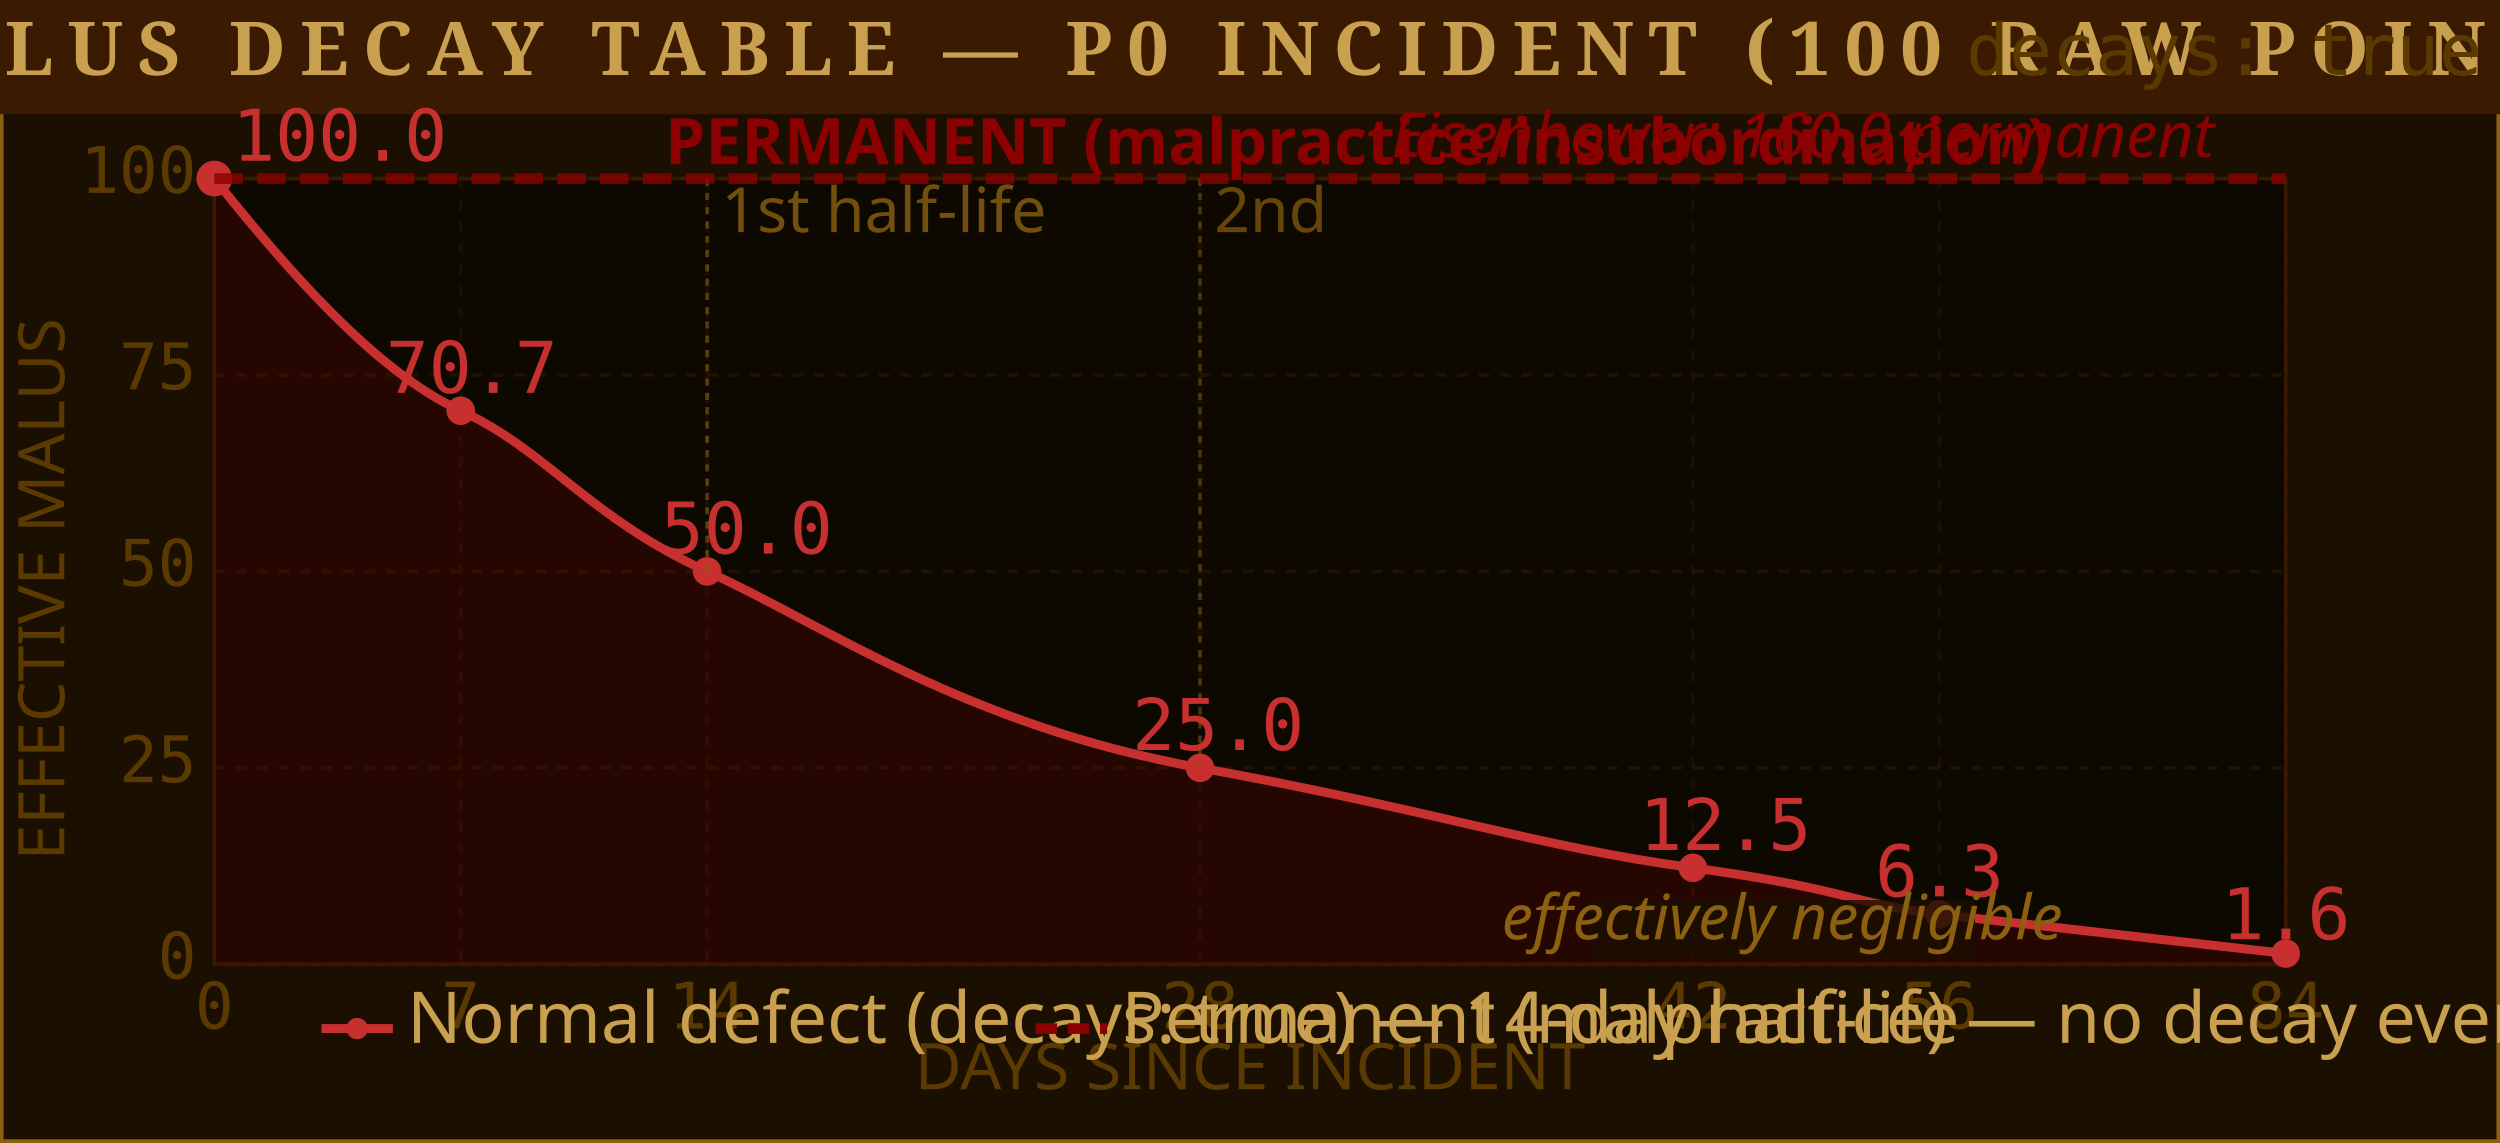
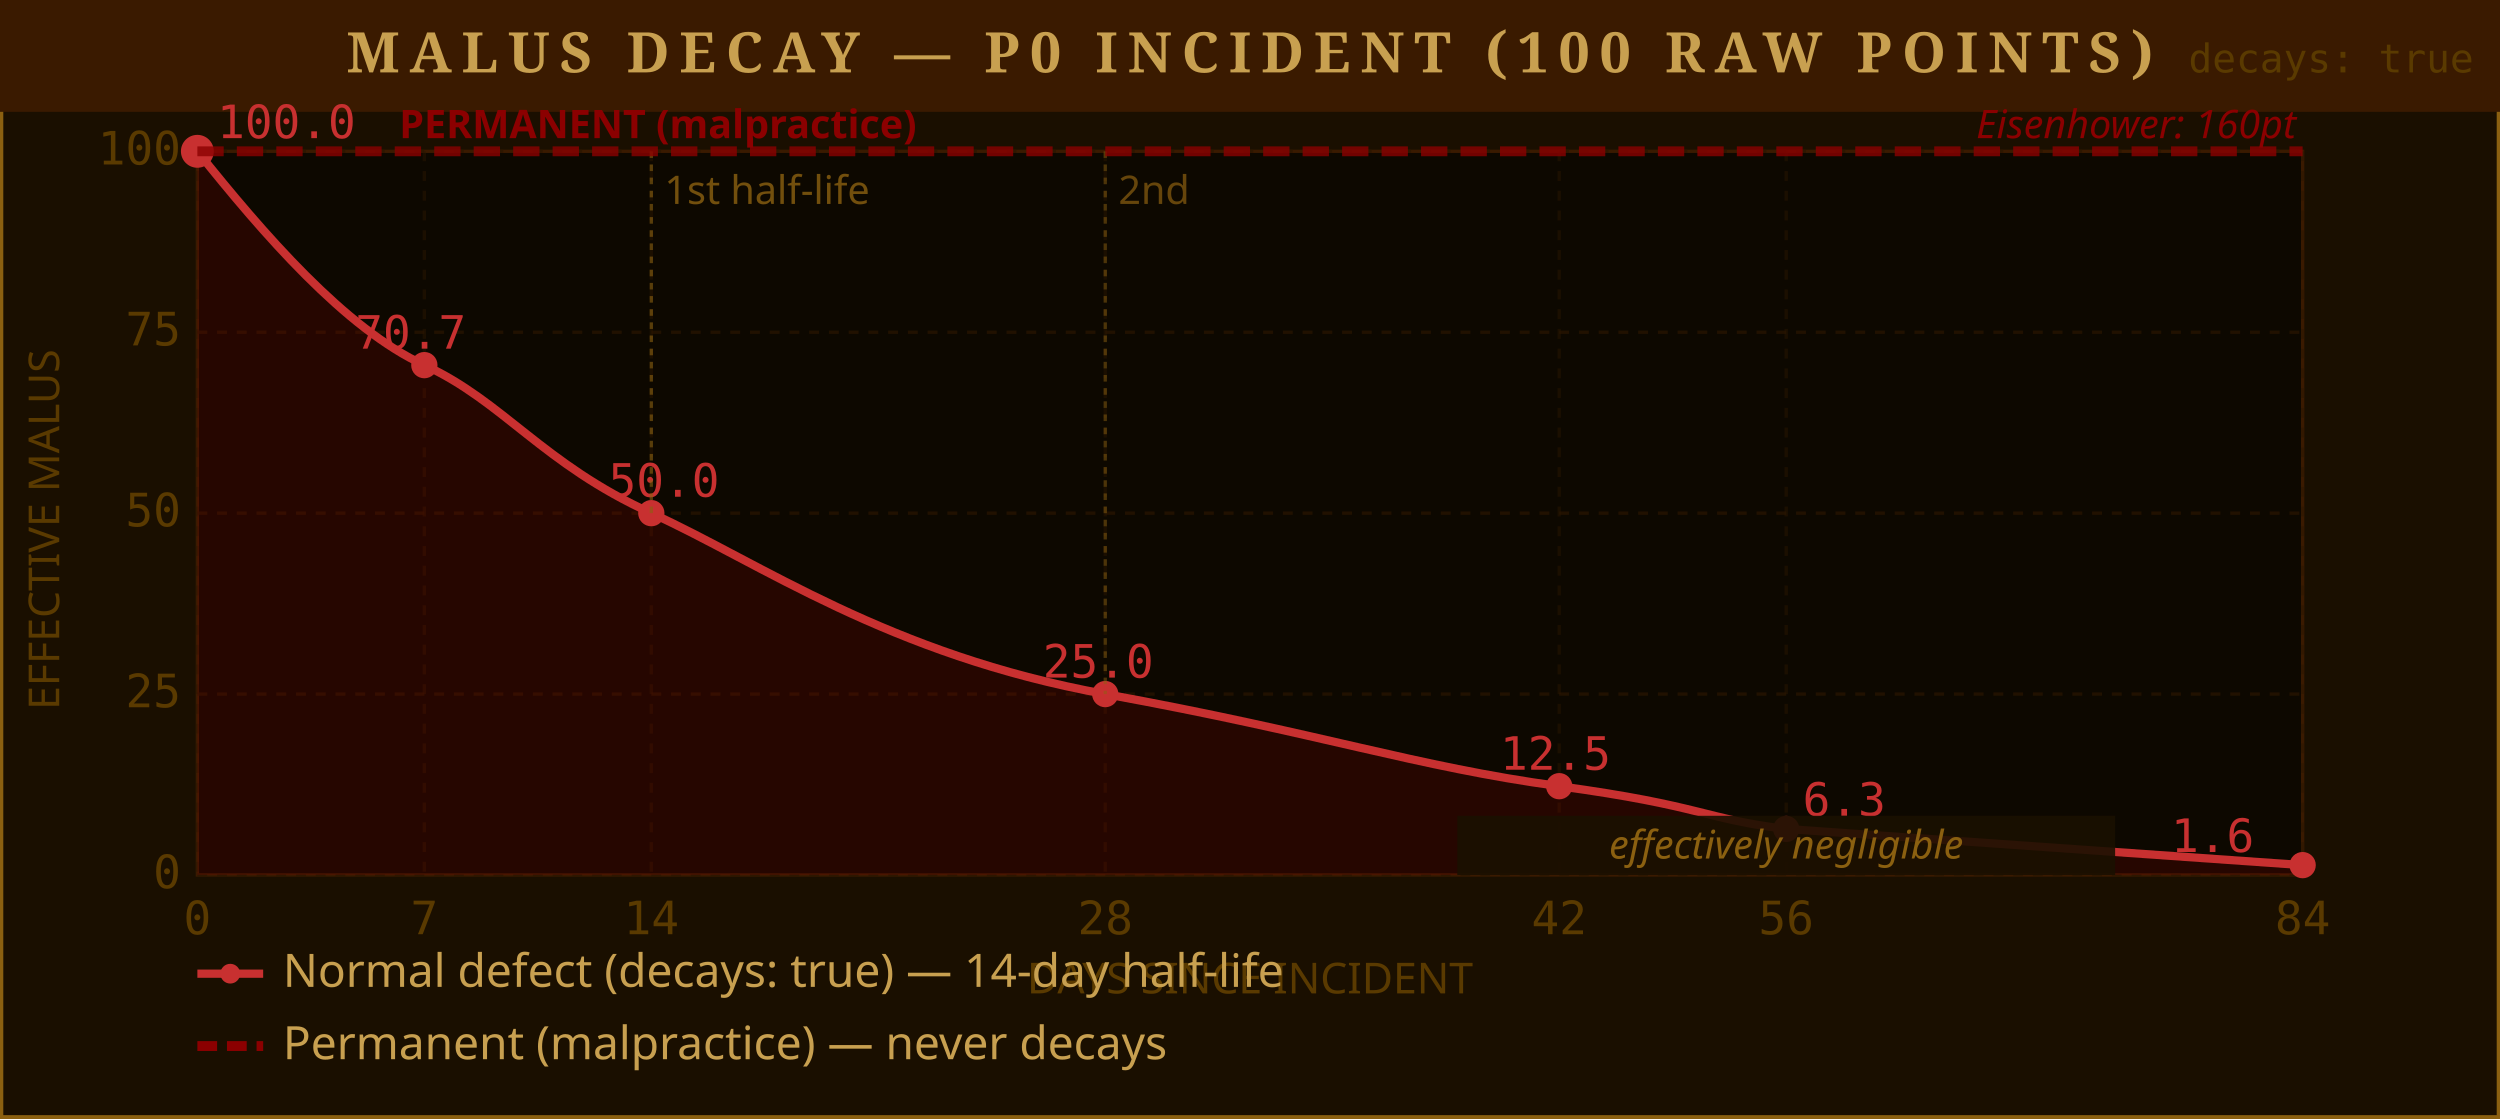
- <svg xmlns="http://www.w3.org/2000/svg" viewBox="0 0 700 320" width="700" height="320">
-   <rect width="700" height="320" fill="#1a0f00" />
-   <rect x="0" y="0" width="700" height="320" fill="none" stroke="#8b6010" stroke-width="2" />
-   <rect x="0" y="0" width="700" height="32" fill="#3a1a00" />
-   <text x="350" y="21" font-family="serif" font-size="20.8" font-weight="bold" fill="#c8a050" text-anchor="middle" letter-spacing="4">MALUS DECAY TABLE — P0 INCIDENT (100 RAW POINTS)</text>
-   <text x="695" y="21" font-family="monospace" font-size="20" fill="#5a3a00" text-anchor="end">decays: true</text>
-   <rect x="60" y="50" width="580" height="220" fill="#0d0800" stroke="#3a1a00" stroke-width="1" />
+ <svg xmlns="http://www.w3.org/2000/svg" viewBox="0 0 760 340" width="760" height="340">
+   <rect width="760" height="340" fill="#1a0f00" />
+   <rect x="0" y="0" width="760" height="340" fill="none" stroke="#8b6010" stroke-width="2" />
+   <rect x="0" y="0" width="760" height="34" fill="#3a1a00" />
+   <text x="380" y="22" font-family="serif" font-size="17" font-weight="bold" fill="#c8a050" text-anchor="middle" letter-spacing="3">MALUS DECAY — P0 INCIDENT (100 RAW POINTS)</text>
+   <text x="752" y="22" font-family="monospace" font-size="12" fill="#5a3a00" text-anchor="end">decays: true</text>
+   <rect x="60" y="46" width="640" height="220" fill="#0d0800" stroke="#3a1a00" stroke-width="1" />
  <g stroke="#2a1500" stroke-width="1" stroke-dasharray="3,3" opacity="0.7">
-     <line x1="60" y1="50" x2="640" y2="50" />
-     <line x1="60" y1="105" x2="640" y2="105" />
-     <line x1="60" y1="160" x2="640" y2="160" />
-     <line x1="60" y1="215" x2="640" y2="215" />
-     <line x1="60" y1="270" x2="640" y2="270" />
+     <line x1="60" y1="46" x2="700" y2="46" />
+     <line x1="60" y1="101" x2="700" y2="101" />
+     <line x1="60" y1="156" x2="700" y2="156" />
+     <line x1="60" y1="211" x2="700" y2="211" />
+     <line x1="60" y1="266" x2="700" y2="266" />
  </g>
  <g stroke="#2a1500" stroke-width="1" stroke-dasharray="3,3" opacity="0.5">
-     <line x1="60" y1="50" x2="60" y2="270" />
-     <line x1="129" y1="50" x2="129" y2="270" />
-     <line x1="198" y1="50" x2="198" y2="270" />
-     <line x1="336" y1="50" x2="336" y2="270" />
-     <line x1="474" y1="50" x2="474" y2="270" />
-     <line x1="543" y1="50" x2="543" y2="270" />
-     <line x1="640" y1="50" x2="640" y2="270" />
+     <line x1="60" y1="46" x2="60" y2="266" />
+     <line x1="129" y1="46" x2="129" y2="266" />
+     <line x1="198" y1="46" x2="198" y2="266" />
+     <line x1="336" y1="46" x2="336" y2="266" />
+     <line x1="474" y1="46" x2="474" y2="266" />
+     <line x1="543" y1="46" x2="543" y2="266" />
+     <line x1="700" y1="46" x2="700" y2="266" />
  </g>
-   <g font-family="monospace" font-size="18" fill="#5a3a00" text-anchor="end">
-     <text x="55" y="54">100</text>
-     <text x="55" y="109">75</text>
-     <text x="55" y="164">50</text>
-     <text x="55" y="219">25</text>
-     <text x="55" y="274">0</text>
+   <g font-family="monospace" font-size="14" fill="#5a3a00" text-anchor="end">
+     <text x="55" y="50">100</text>
+     <text x="55" y="105">75</text>
+     <text x="55" y="160">50</text>
+     <text x="55" y="215">25</text>
+     <text x="55" y="270">0</text>
  </g>
-   <g font-family="monospace" font-size="18" fill="#5a3a00" text-anchor="middle">
-     <text x="60" y="288">0</text>
-     <text x="129" y="288">7</text>
-     <text x="198" y="288">14</text>
-     <text x="336" y="288">28</text>
-     <text x="474" y="288">42</text>
-     <text x="543" y="288">56</text>
-     <text x="640" y="288">84</text>
+   <g font-family="monospace" font-size="14" fill="#5a3a00" text-anchor="middle">
+     <text x="60" y="284">0</text>
+     <text x="129" y="284">7</text>
+     <text x="198" y="284">14</text>
+     <text x="336" y="284">28</text>
+     <text x="474" y="284">42</text>
+     <text x="543" y="284">56</text>
+     <text x="700" y="284">84</text>
  </g>
-   <text x="350" y="305" font-family="sans-serif" font-size="18" fill="#5a3a00" text-anchor="middle">DAYS SINCE INCIDENT</text>
-   <text x="18" y="165" font-family="sans-serif" font-size="18" fill="#5a3a00" text-anchor="middle" transform="rotate(-90,18,165)">EFFECTIVE MALUS</text>
-   <path d="M 60,50 C 80,75 105,104 129,115 S 165,145 198,160 S 270,203 336,215 S 430,237 474,243 S 518,253 543,256 L 640,267 L 640,270 L 60,270 Z" fill="#8b0000" opacity="0.2" />
-   <path d="M 60,50 C 80,75 105,104 129,115 S 165,145 198,160 S 270,203 336,215 S 430,237 474,243 S 518,253 543,256 L 640,267" stroke="#c83030" stroke-width="2.5" fill="none" />
+   <text x="380" y="302" font-family="sans-serif" font-size="13" fill="#5a3a00" text-anchor="middle">DAYS SINCE INCIDENT</text>
+   <text x="18" y="161" font-family="sans-serif" font-size="13" fill="#5a3a00" text-anchor="middle" transform="rotate(-90,18,161)">EFFECTIVE MALUS</text>
+   <path d="M 60,46 C 80,71 105,100 129,111 S 165,141 198,156 S 270,199 336,211 S 430,233 474,239 S 518,249 543,252 L 700,263 L 700,266 L 60,266 Z" fill="#8b0000" opacity="0.2" />
+   <path d="M 60,46 C 80,71 105,100 129,111 S 165,141 198,156 S 270,199 336,211 S 430,233 474,239 S 518,249 543,252 L 700,263" stroke="#c83030" stroke-width="2.5" fill="none" />
  <g fill="#c83030">
-     <circle cx="60" cy="50" r="5" />
-     <circle cx="129" cy="115" r="4" />
-     <circle cx="198" cy="160" r="4" />
-     <circle cx="336" cy="215" r="4" />
-     <circle cx="474" cy="243" r="4" />
-     <circle cx="543" cy="256" r="4" />
-     <circle cx="640" cy="267" r="4" />
+     <circle cx="60" cy="46" r="5" />
+     <circle cx="129" cy="111" r="4" />
+     <circle cx="198" cy="156" r="4" />
+     <circle cx="336" cy="211" r="4" />
+     <circle cx="474" cy="239" r="4" />
+     <circle cx="543" cy="252" r="4" />
+     <circle cx="700" cy="263" r="4" />
  </g>
-   <g font-family="monospace" font-size="20" fill="#c83030">
-     <text x="65" y="45">100.0</text>
-     <text x="108" y="110">70.7</text>
-     <text x="185" y="155">50.0</text>
-     <text x="317" y="210">25.0</text>
-     <text x="459" y="238">12.5</text>
-     <text x="525" y="251">6.3</text>
-     <text x="622" y="263">1.6</text>
+   <g font-family="monospace" font-size="14" fill="#c83030">
+     <text x="66" y="42">100.0</text>
+     <text x="108" y="106">70.7</text>
+     <text x="185" y="151">50.0</text>
+     <text x="317" y="206">25.0</text>
+     <text x="456" y="234">12.5</text>
+     <text x="548" y="248">6.3</text>
+     <text x="660" y="259">1.6</text>
  </g>
-   <line x1="198" y1="50" x2="198" y2="160" stroke="#8b6010" stroke-width="1" stroke-dasharray="2,2" opacity="0.6" />
-   <text x="202" y="65" font-family="sans-serif" font-size="17.5" fill="#8b6010" opacity="0.8">1st half-life</text>
-   <line x1="336" y1="50" x2="336" y2="215" stroke="#8b6010" stroke-width="1" stroke-dasharray="2,2" opacity="0.5" />
-   <text x="340" y="65" font-family="sans-serif" font-size="17.5" fill="#8b6010" opacity="0.7">2nd</text>
-   <rect x="445" y="252" width="108" height="16" fill="#1a0f00" opacity="0.8" />
-   <text x="499" y="263" font-family="sans-serif" font-size="17.5" fill="#8b6010" text-anchor="middle" font-style="italic">effectively negligible</text>
-   <line x1="60" y1="50" x2="640" y2="50" stroke="#8b0000" stroke-width="3" stroke-dasharray="8,4" opacity="0.8" />
-   <text x="380" y="46" font-family="sans-serif" font-size="18" fill="#8b0000" text-anchor="middle" font-weight="bold">PERMANENT (malpractice/insubordination)</text>
-   <g transform="translate(90, 280)">
+   <line x1="198" y1="46" x2="198" y2="156" stroke="#8b6010" stroke-width="1" stroke-dasharray="2,2" opacity="0.6" />
+   <text x="202" y="62" font-family="sans-serif" font-size="12" fill="#8b6010" opacity="0.8">1st half-life</text>
+   <line x1="336" y1="46" x2="336" y2="211" stroke="#8b6010" stroke-width="1" stroke-dasharray="2,2" opacity="0.5" />
+   <text x="340" y="62" font-family="sans-serif" font-size="12" fill="#8b6010" opacity="0.7">2nd</text>
+   <rect x="443" y="248" width="200" height="18" fill="#1a0f00" opacity="0.9" />
+   <text x="543" y="261" font-family="sans-serif" font-size="12" fill="#8b6010" text-anchor="middle" font-style="italic">effectively negligible</text>
+   <line x1="60" y1="46" x2="700" y2="46" stroke="#8b0000" stroke-width="3" stroke-dasharray="8,4" opacity="0.8" />
+   <text x="200" y="42" font-family="sans-serif" font-size="12" fill="#8b0000" text-anchor="middle" font-weight="bold">PERMANENT (malpractice)</text>
+   <text x="698" y="42" font-family="sans-serif" font-size="12" fill="#8b0000" text-anchor="end" font-style="italic">Eisenhower: 160pt</text>
+   <g transform="translate(60, 288)">
    <line x1="0" y1="8" x2="20" y2="8" stroke="#c83030" stroke-width="2.5" />
    <circle cx="10" cy="8" r="3" fill="#c83030" />
-     <text x="24" y="12" font-family="sans-serif" font-size="20" fill="#c8a050">Normal defect (decays: true) — 14-day half-life</text>
-     <line x1="200" y1="8" x2="220" y2="8" stroke="#8b0000" stroke-width="3" stroke-dasharray="6,3" />
-     <text x="224" y="12" font-family="sans-serif" font-size="20" fill="#c8a050">Permanent (malpractice) — no decay ever</text>
+     <text x="26" y="12" font-family="sans-serif" font-size="14" fill="#c8a050">Normal defect (decays: true) — 14-day half-life</text>
  </g>
-   <text x="620" y="44" font-family="sans-serif" font-size="17.5" fill="#8b0000" text-anchor="end" font-style="italic">Eisenhower: 160.0 permanent</text>
+   <g transform="translate(60, 310)">
+     <line x1="0" y1="8" x2="20" y2="8" stroke="#8b0000" stroke-width="3" stroke-dasharray="6,3" />
+     <text x="26" y="12" font-family="sans-serif" font-size="14" fill="#c8a050">Permanent (malpractice) — never decays</text>
+   </g>
</svg>
